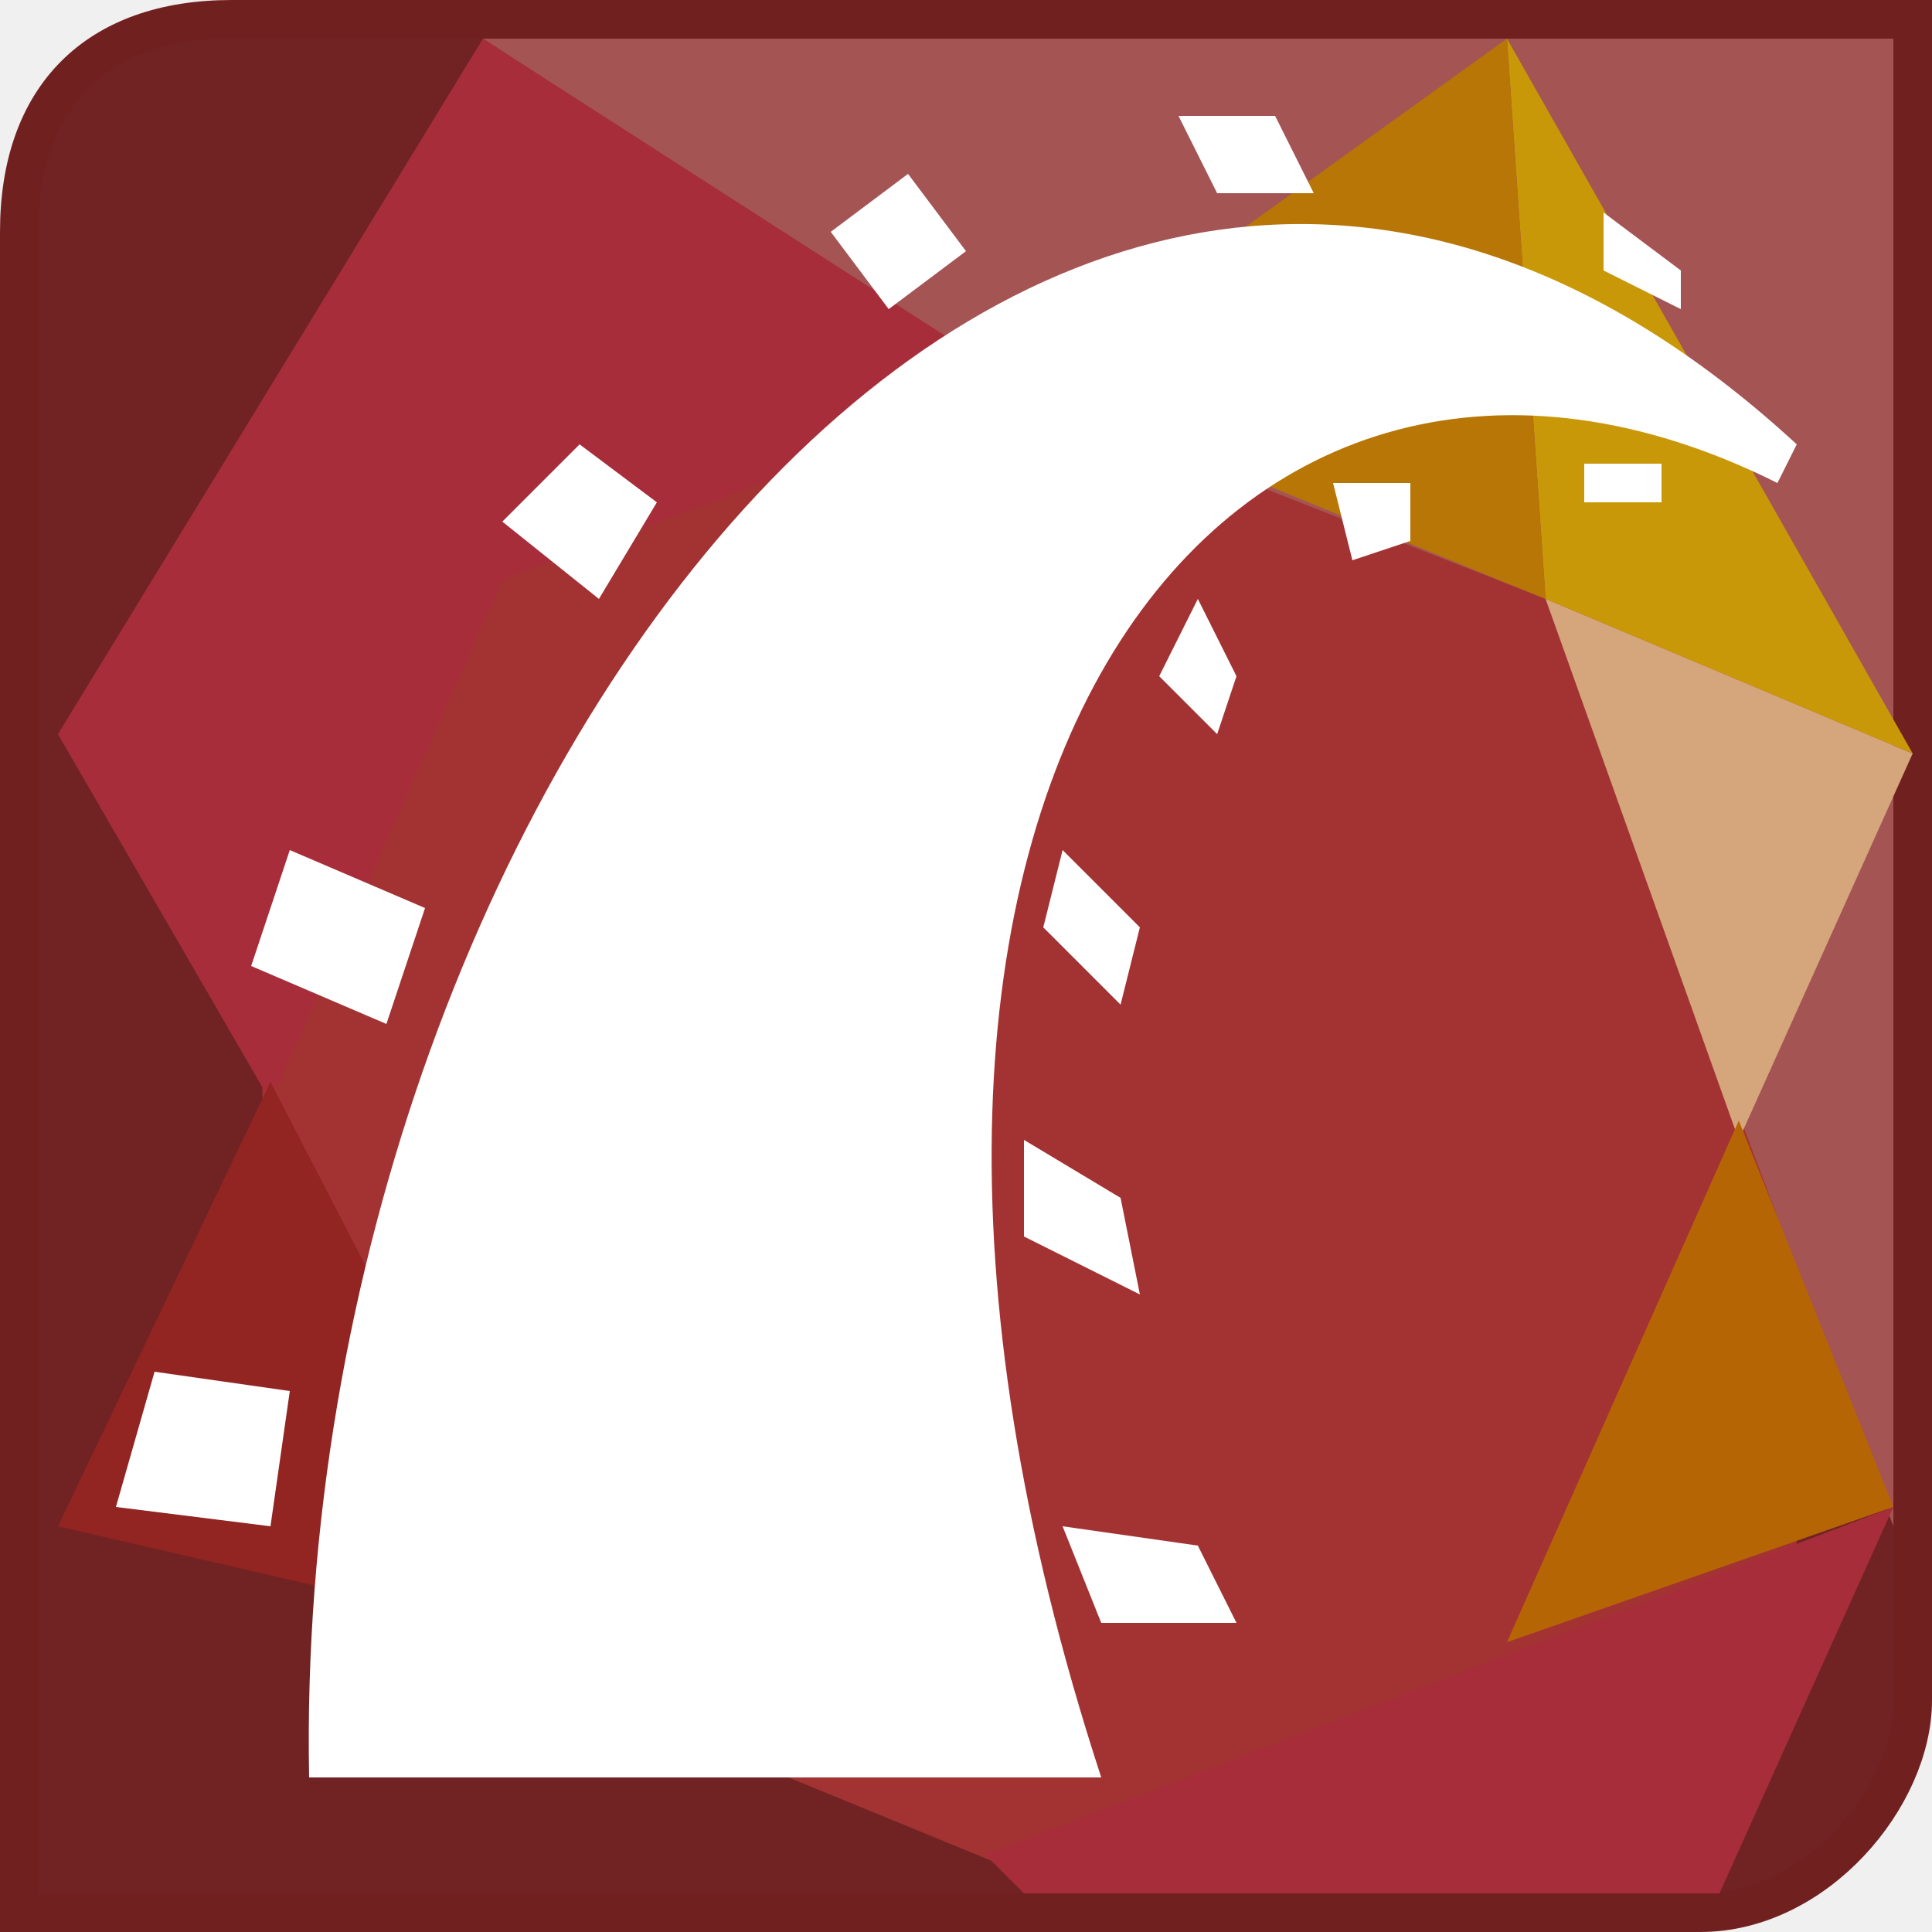
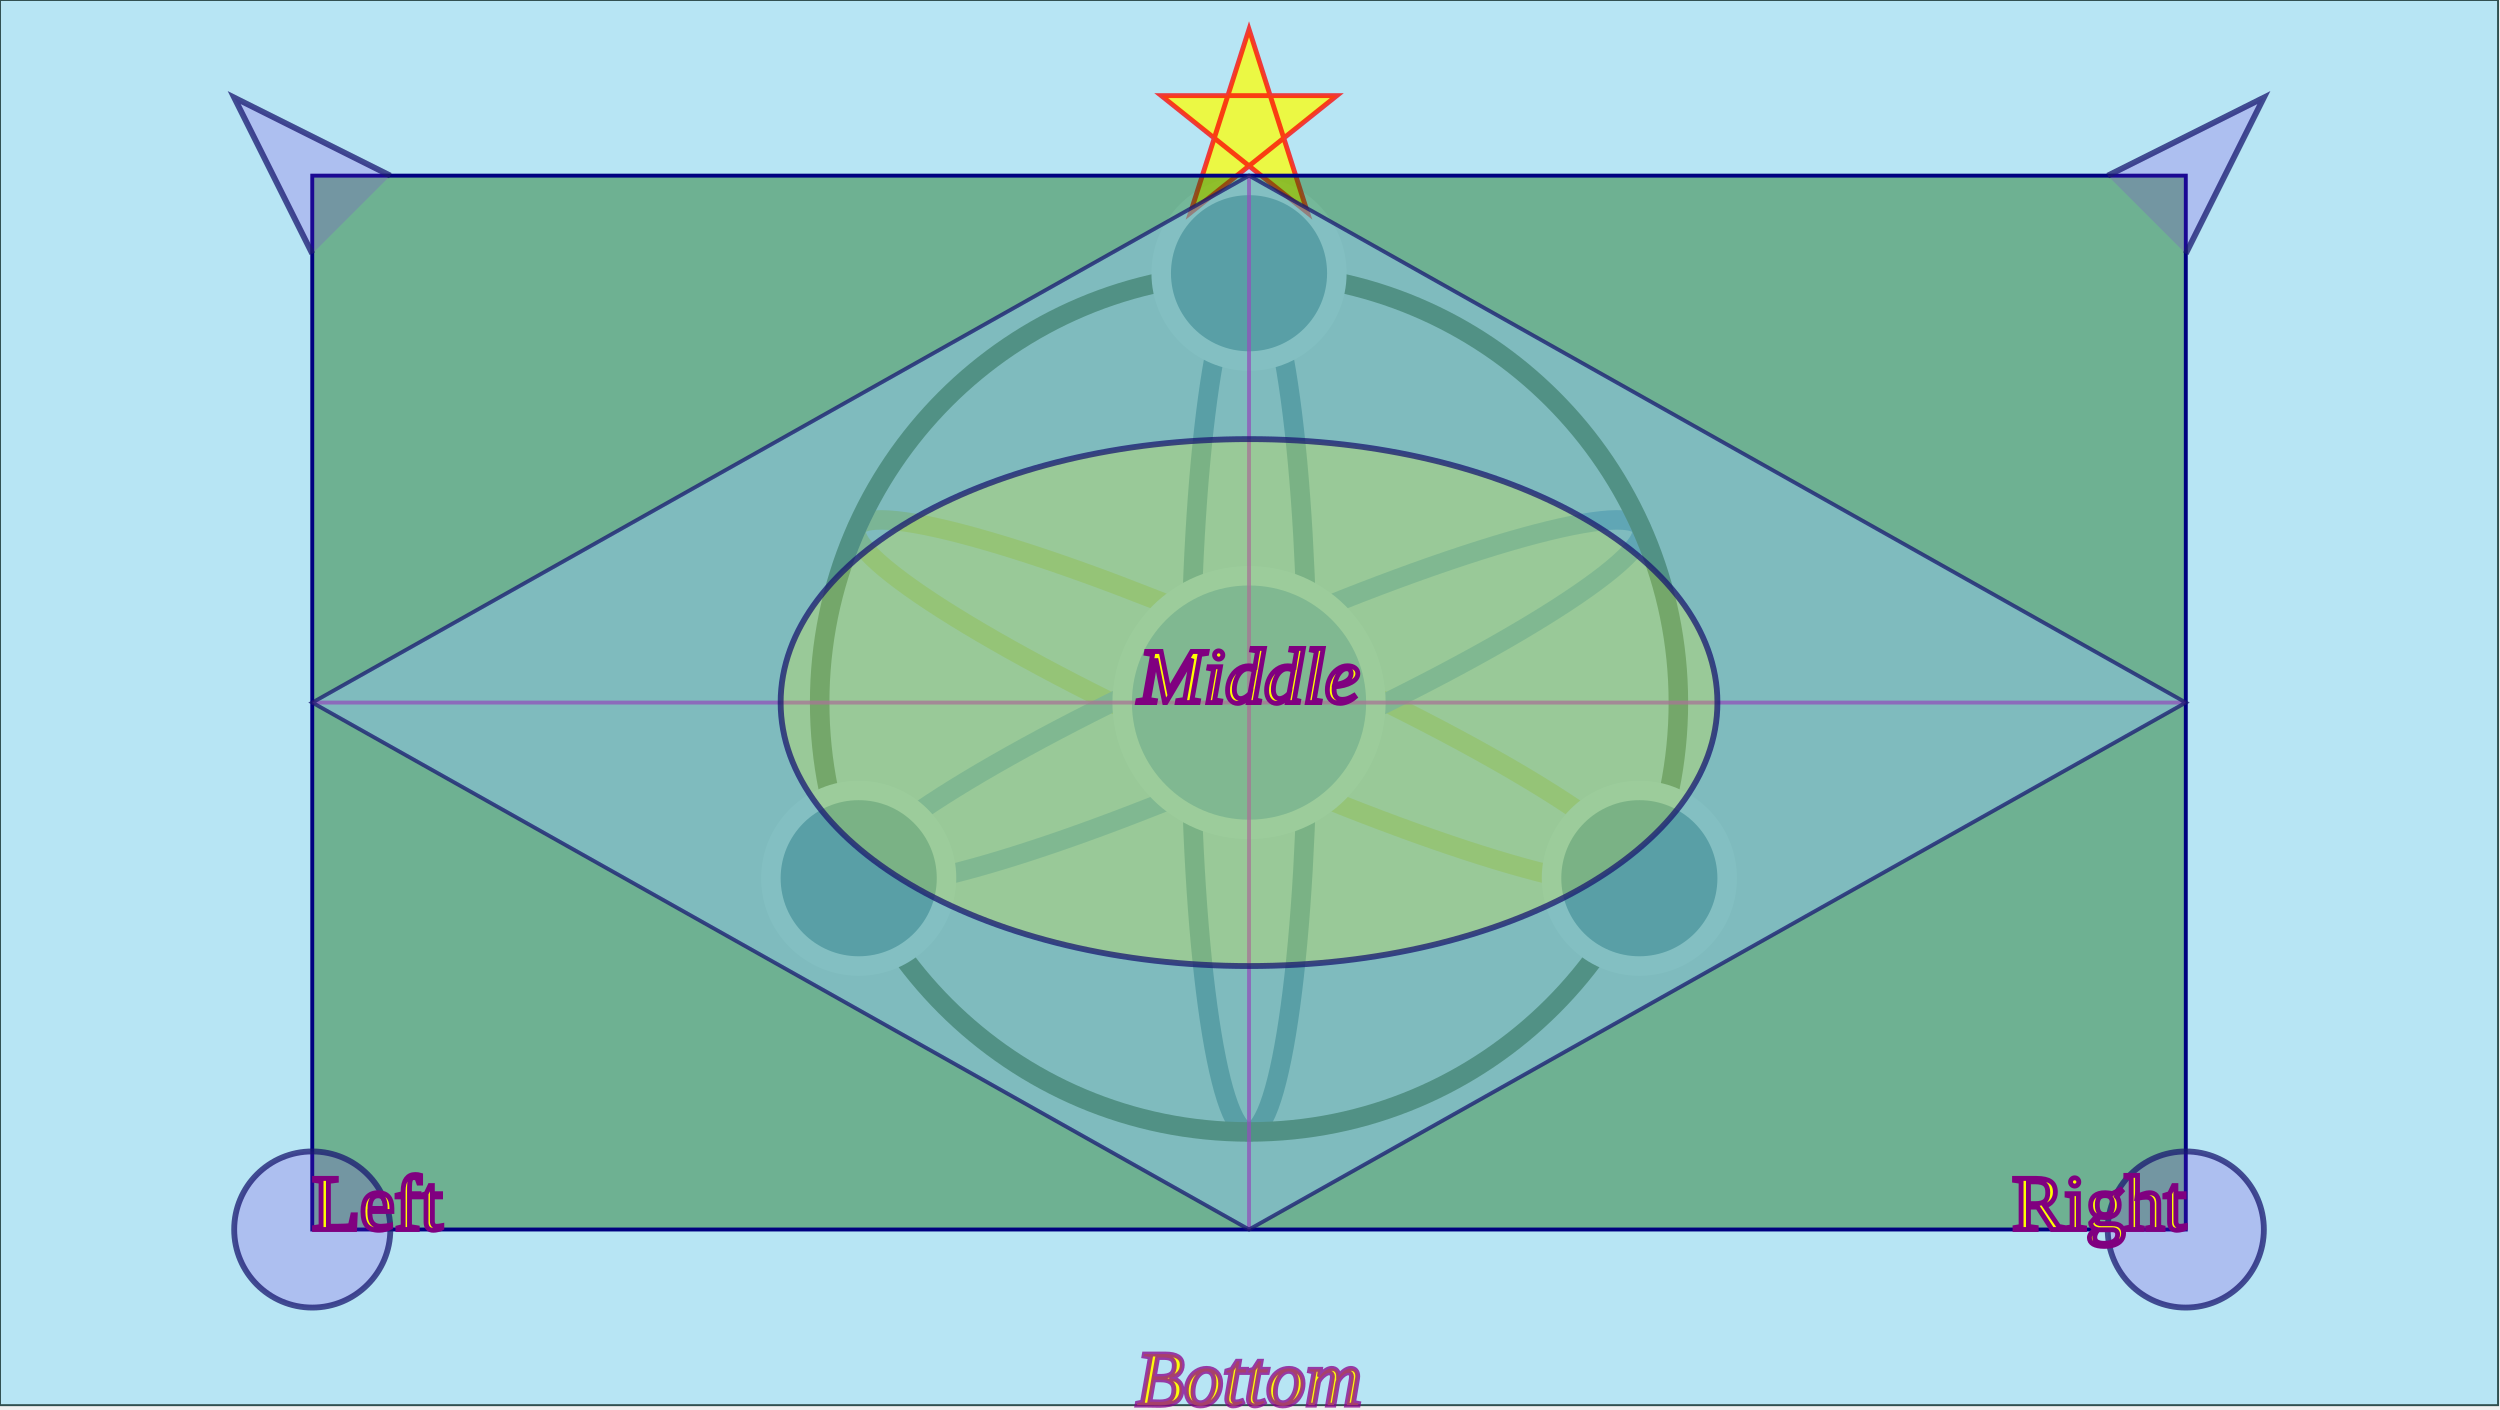
- <svg xmlns="http://www.w3.org/2000/svg" viewBox="0 0 100 100">
-   <path d="M1,12c0-7,4-11,11-11h87v87c0,5-5,11-11,11h-87z" fill="rgb(113, 35, 35)" stroke="rgb(113, 32, 32)" stroke-width="2" />
-   <path d="M13,22h80v60l-40,15l-39-16z" fill="rgb(163, 51, 51)" />
-   <path d="M25,2l27,18l28,11l18,48v-77z" fill="rgb(165, 84, 84)" />
-   <path d="M80,31l19,8l-9,20z" fill="rgb(213, 166, 124)" />
-   <path d="M78,2l2,29l19,8z" fill="rgb(201, 152, 8)" />
-   <path d="M53,20l25-18l2,29z" fill="rgb(183, 118, 6)" />
-   <path d="M90,58l8,20l-20,7z" fill="rgb(182, 101, 5)" />
-   <path d="M98,78l-47,18l2,2h36zM25,2l28,18l-27,10l-12,27l-11-19z" fill="rgb(167, 45, 58)" />
-   <path d="M14,56l-11,23l26,6z" fill="rgb(146, 36, 34)" />
-   <path d="M93,23c-38-35-78,17-77,69h41c-17-52,7-81,35-67zM62,80l-7-1l2,5h7zM15,72l-7-1l-2,7l8,1zM58,62l-5-3v5l6,3zM22,47l-7-3l-2,6l7,3zM59,48l-4-4l-1,4l4,4zM62,31l-2,4l3,3l1-3zM34,26l-4-3l-4,4l5,4zM73,25h-4l1,4l3-1zM86,24h-4v2h4zM87,14l-4-3v3l4,2zM50,13l-3-4l-4,3l3,4zM68,10l-2-4h-5l2,4z" fill="rgb(255, 255, 255)" />
+ <svg xmlns="http://www.w3.org/2000/svg">
+   <g stroke-width="2" transform="translate(640,360) scale(5)">
+     <g fill="none">
+       <ellipse stroke="rgb(102,137,154)" rx="6" ry="44" />
+       <ellipse stroke="rgb(225,216,93)" rx="6" ry="44" transform="rotate(-66)" />
+       <ellipse stroke="rgb(128,163,207)" rx="6" ry="44" transform="rotate(66)" />
+       <circle stroke="rgb(75,84,31)" r="44" />
+     </g>
+     <g fill="rgb(102,137,154)" stroke="white" stroke-width="2">
+       <circle fill="rgb(128,163,207)" r="13" />
+       <circle cy="-44" r="9" />
+       <circle cx="-40" cy="18" r="9" />
+       <circle cx="40" cy="18" r="9" />
+     </g>
+   </g>
+   <rect stroke="darkslategray" x="0" y="0" width="1280" height="720" fill="deepskyblue" fill-opacity="0.24" />
+   <polygon fill-opacity="0.72" fill="yellow" stroke="red" stroke-width="5" stroke-opacity="0.75" points="100,10 40,198 190,78 10,78 160,198" transform="translate(590, 10) scale(0.5)" />
+   <g transform="translate(160, 90)" stroke-width="2" stroke="navy">
+     <rect fill-opacity="0.4" x="0" y="0" width="960" height="540" fill="rgb(0,100,0)  " />
+     <g stroke-opacity="0.75" stroke="midnightblue" fill="rgb(153, 204, 255)" fill-opacity="0.5">
+       <line x1="0" y1="270" x2="960" y2="270" stroke="darkmagenta" />
+       <line x1="480" y1="0" x2="480" y2="540" stroke="darkmagenta" />
+       <polygon fill-opacity="0.4" points="0,270 480,0 480,0 960,270 960,270 480,540 0,270" />
+       <g stroke-opacity="0.75" fill-opacity="0.2" stroke-width="3" fill="blueviolet">
+         <ellipse cx="480" cy="270" rx="240" ry="135" fill="yellow" />
+         <polyline points="0,40 -40,-40 40,0" />
+         <polyline points="0,40 -40,-40 40,0" transform="translate(960,0) rotate(90)" />
+         <circle cx="0" cy="540" r="40" />
+         <circle cx="0" cy="540" r="40" transform="translate(960,0)" />
+       </g>
+     </g>
+     <g fill="yellow" stroke="purple" font-family="times new roman" stroke-width="2.5">
+       <text x="480" y="270" font-size="40" text-anchor="middle" font-style="italic">Middle</text>
+       <text x="0" y="540" font-size="40">Left</text>
+       <text x="960" y="540" font-size="40" text-anchor="end">Right</text>
+     </g>
+   </g>
+   <text font-family="times new roman" x="640" y="720" fill="yellow" font-size="40" stroke-opacity="0.75" stroke-width="2.5" fill-opacity="0.95" stroke="darkmagenta" text-anchor="middle" font-style="italic">Bottom</text>
</svg>
